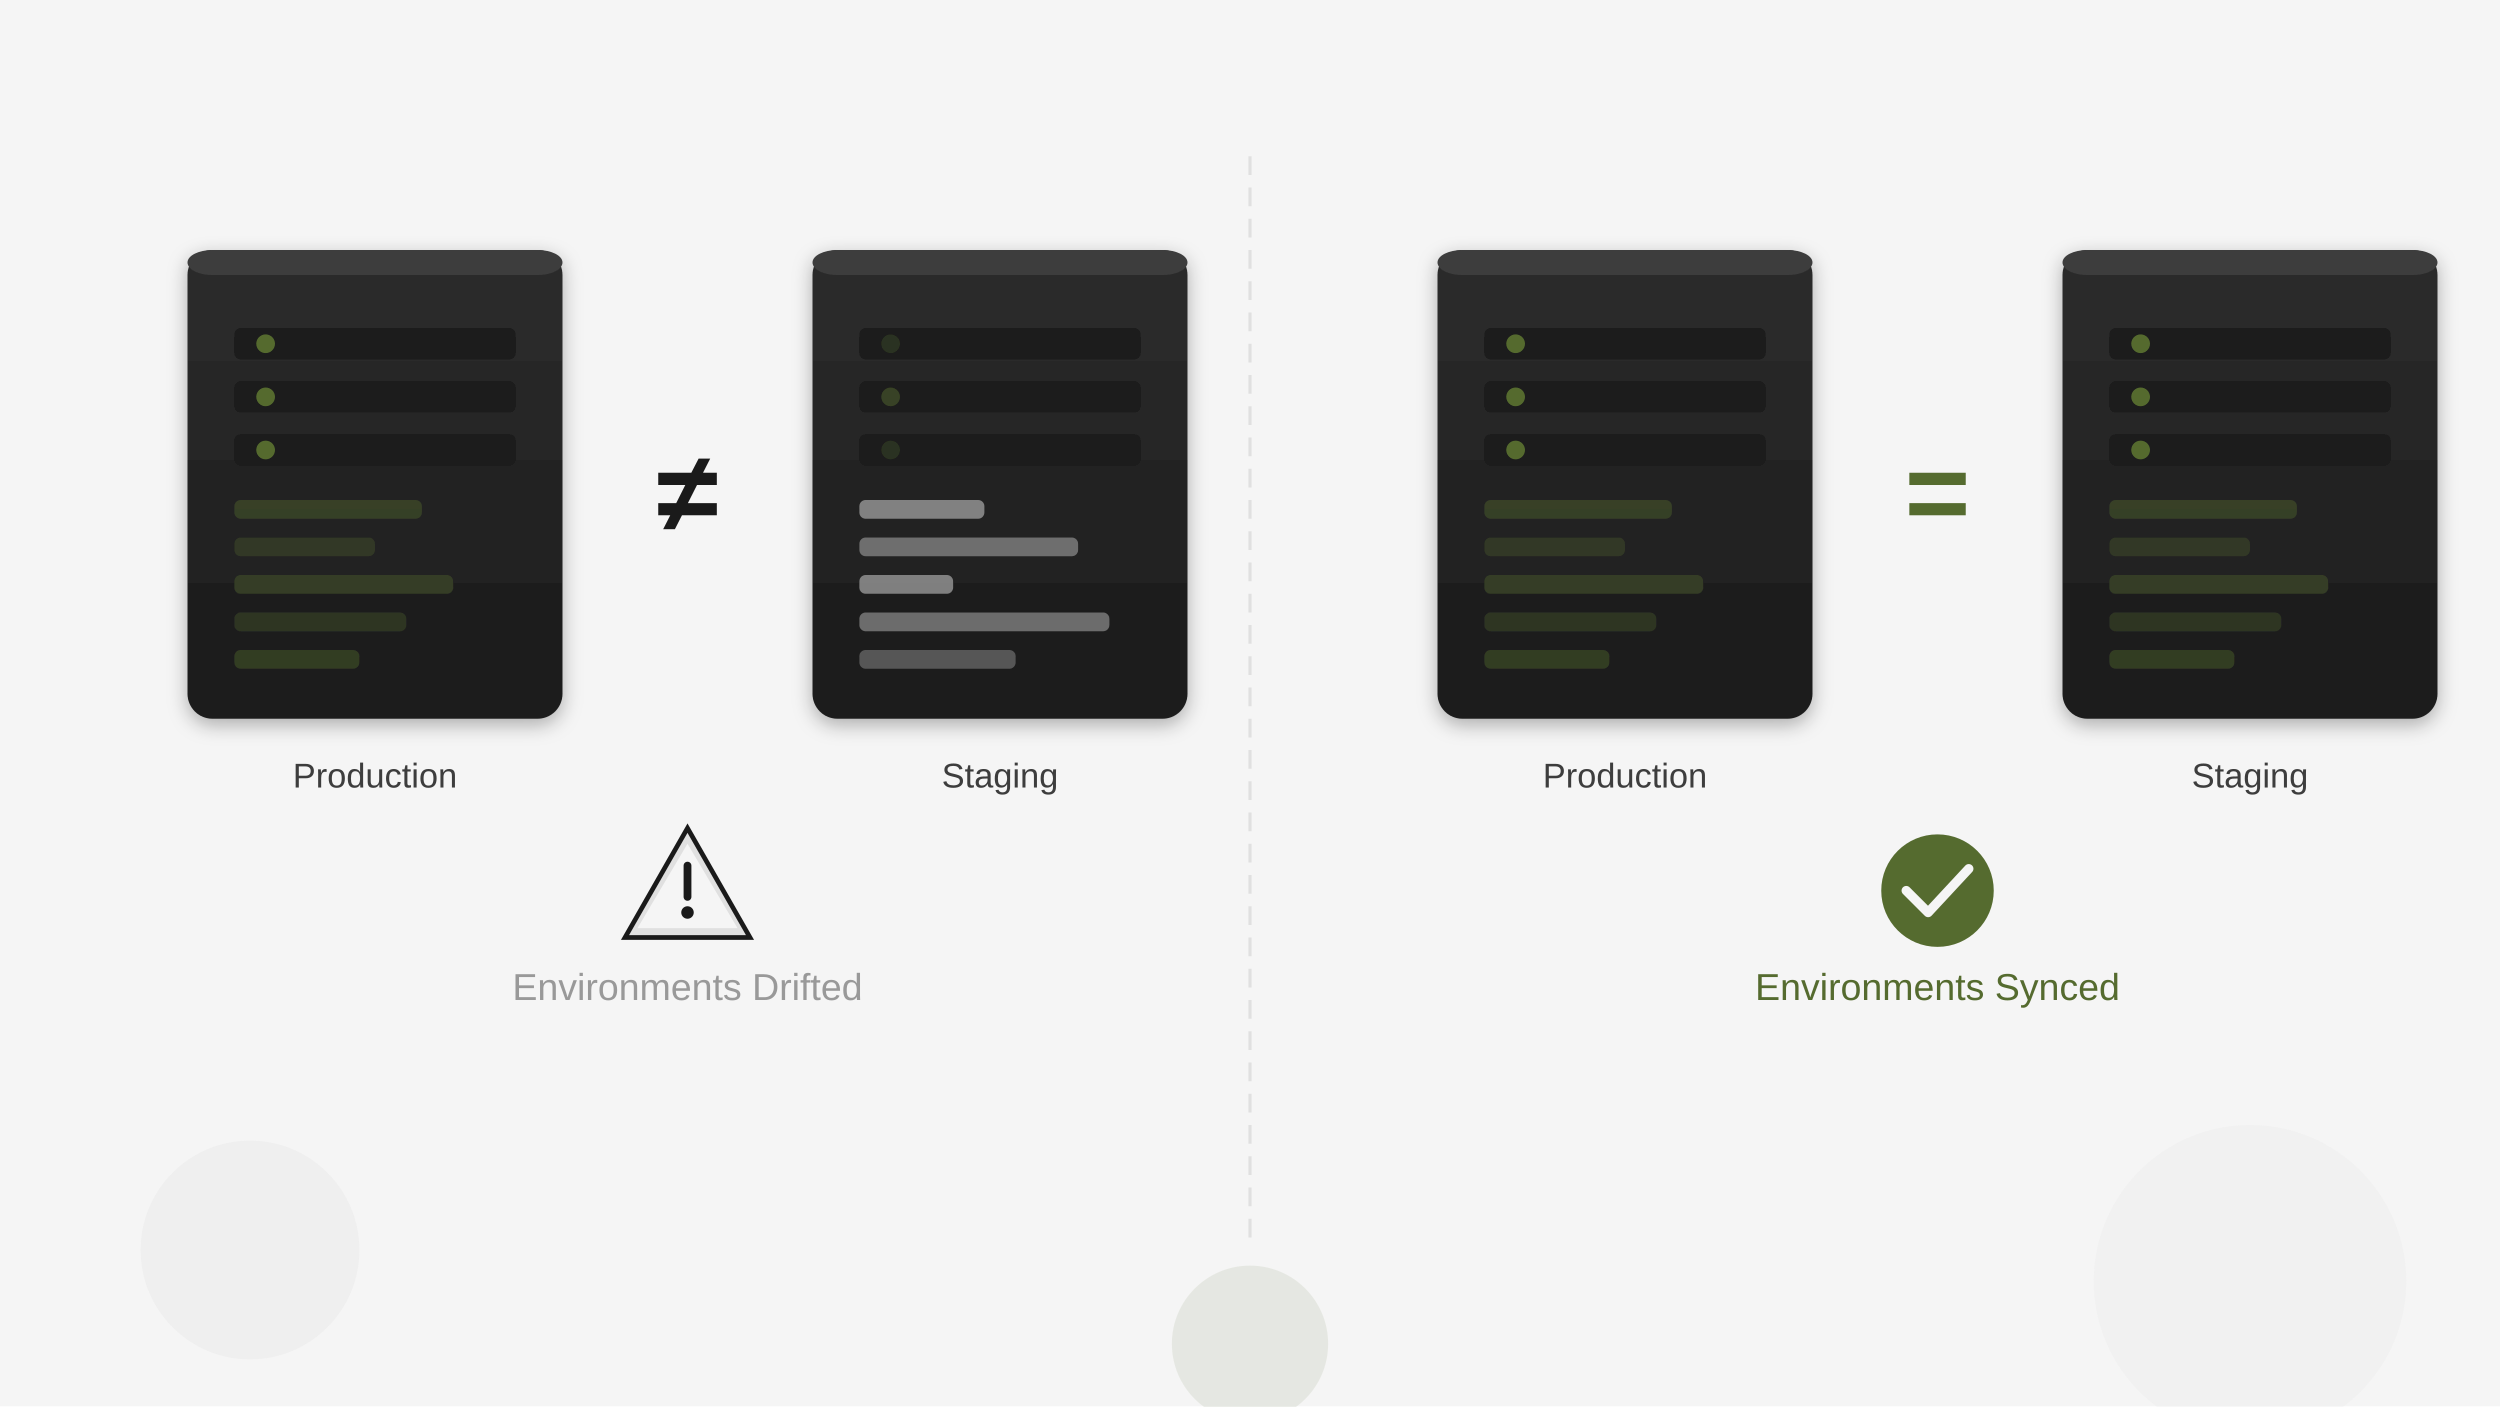
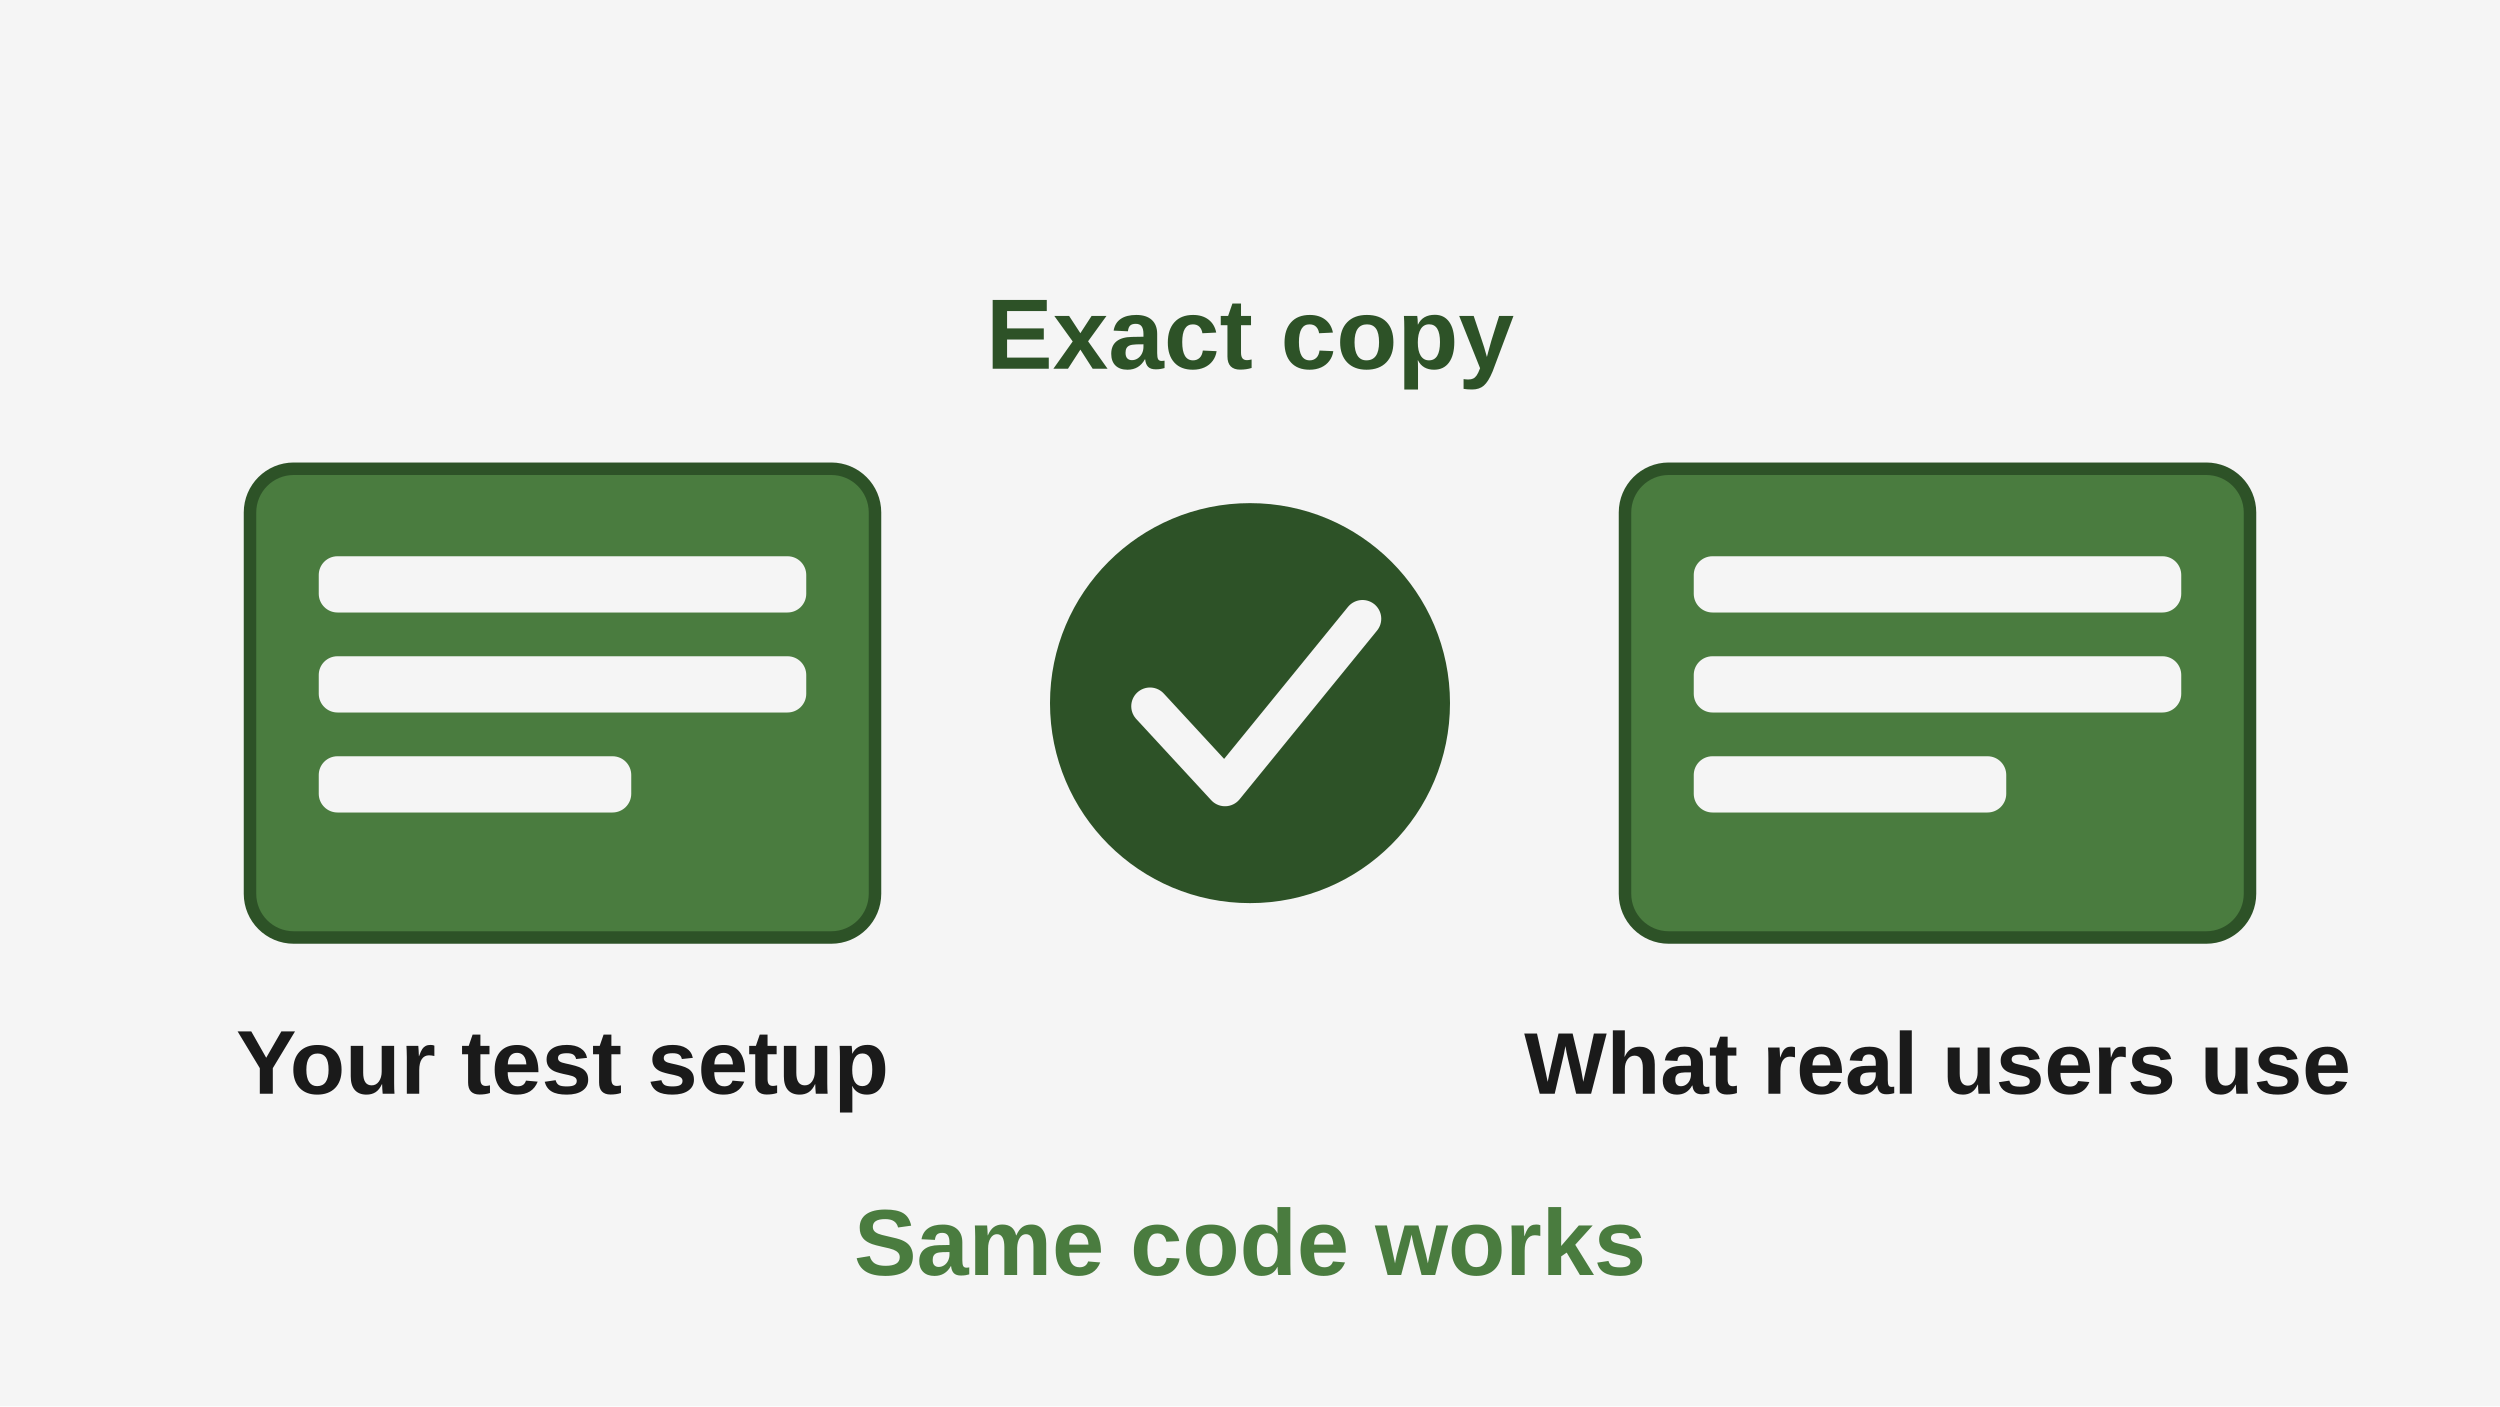
- <svg xmlns="http://www.w3.org/2000/svg" viewBox="0 0 800 450" width="800" height="450">
-   <defs>
-     <linearGradient id="serverGrad" x1="0%" y1="0%" x2="0%" y2="100%">
-       <stop offset="0%" style="stop-color:#2d2d2d;stop-opacity:1" />
-       <stop offset="100%" style="stop-color:#1a1a1a;stop-opacity:1" />
-     </linearGradient>
-     <filter id="shadow" x="-20%" y="-20%" width="140%" height="140%">
-       <feDropShadow dx="0" dy="2" stdDeviation="3" flood-color="#000" flood-opacity="0.3" />
-     </filter>
-   </defs>
-   <rect width="800" height="450" fill="#f5f5f5" />
-   <line x1="400" y1="50" x2="400" y2="400" stroke="#e0e0e0" stroke-width="1" stroke-dasharray="6,4" />
-   <g transform="translate(60, 80)" filter="url(#shadow)">
-     <rect width="120" height="150" rx="8" fill="url(#serverGrad)" />
-     <rect x="0" y="0" width="120" height="8" rx="8" fill="#3d3d3d" />
-     <rect x="15" y="25" width="90" height="10" rx="2" fill="#1a1a1a" />
-     <rect x="15" y="42" width="90" height="10" rx="2" fill="#1a1a1a" />
-     <rect x="15" y="59" width="90" height="10" rx="2" fill="#1a1a1a" />
-     <circle cx="25" cy="30" r="3" fill="#556b2f" />
-     <circle cx="25" cy="47" r="3" fill="#556b2f" />
-     <circle cx="25" cy="64" r="3" fill="#556b2f" />
-     <rect x="15" y="80" width="60" height="6" rx="2" fill="#556b2f" opacity="0.4" />
-     <rect x="15" y="92" width="45" height="6" rx="2" fill="#556b2f" opacity="0.3" />
-     <rect x="15" y="104" width="70" height="6" rx="2" fill="#556b2f" opacity="0.4" />
-     <rect x="15" y="116" width="55" height="6" rx="2" fill="#556b2f" opacity="0.3" />
-     <rect x="15" y="128" width="40" height="6" rx="2" fill="#556b2f" opacity="0.4" />
-   </g>
-   <text x="120" y="252" text-anchor="middle" font-family="Arial, sans-serif" font-size="11" fill="#3d3d3d">Production</text>
-   <g transform="translate(200, 140)">
-     <text x="20" y="30" text-anchor="middle" font-family="Arial, sans-serif" font-size="36" fill="#1a1a1a" font-weight="bold">≠</text>
-   </g>
-   <g transform="translate(260, 80)" filter="url(#shadow)">
-     <rect width="120" height="150" rx="8" fill="url(#serverGrad)" />
-     <rect x="0" y="0" width="120" height="8" rx="8" fill="#3d3d3d" />
-     <rect x="15" y="25" width="90" height="10" rx="2" fill="#1a1a1a" />
-     <rect x="15" y="42" width="90" height="10" rx="2" fill="#1a1a1a" />
-     <rect x="15" y="59" width="90" height="10" rx="2" fill="#1a1a1a" />
-     <circle cx="25" cy="30" r="3" fill="#556b2f" opacity="0.3" />
-     <circle cx="25" cy="47" r="3" fill="#556b2f" opacity="0.5" />
-     <circle cx="25" cy="64" r="3" fill="#556b2f" opacity="0.3" />
-     <rect x="15" y="80" width="40" height="6" rx="2" fill="#e0e0e0" opacity="0.5" />
-     <rect x="15" y="92" width="70" height="6" rx="2" fill="#e0e0e0" opacity="0.4" />
-     <rect x="15" y="104" width="30" height="6" rx="2" fill="#e0e0e0" opacity="0.5" />
-     <rect x="15" y="116" width="80" height="6" rx="2" fill="#e0e0e0" opacity="0.4" />
-     <rect x="15" y="128" width="50" height="6" rx="2" fill="#e0e0e0" opacity="0.3" />
-   </g>
-   <text x="320" y="252" text-anchor="middle" font-family="Arial, sans-serif" font-size="11" fill="#3d3d3d">Staging</text>
-   <g transform="translate(200, 265)">
-     <polygon points="20,0 40,35 0,35" fill="#e0e0e0" stroke="#1a1a1a" stroke-width="1.5" />
-     <polygon points="20,5 36,32 4,32" fill="#f5f5f5" />
-     <line x1="20" y1="12" x2="20" y2="22" stroke="#1a1a1a" stroke-width="2.5" stroke-linecap="round" />
-     <circle cx="20" cy="27" r="2" fill="#1a1a1a" />
-   </g>
-   <text x="220" y="320" text-anchor="middle" font-family="Arial, sans-serif" font-size="12" fill="#999999">Environments Drifted</text>
-   <g transform="translate(460, 80)" filter="url(#shadow)">
-     <rect width="120" height="150" rx="8" fill="url(#serverGrad)" />
-     <rect x="0" y="0" width="120" height="8" rx="8" fill="#3d3d3d" />
-     <rect x="15" y="25" width="90" height="10" rx="2" fill="#1a1a1a" />
-     <rect x="15" y="42" width="90" height="10" rx="2" fill="#1a1a1a" />
-     <rect x="15" y="59" width="90" height="10" rx="2" fill="#1a1a1a" />
-     <circle cx="25" cy="30" r="3" fill="#556b2f" />
-     <circle cx="25" cy="47" r="3" fill="#556b2f" />
-     <circle cx="25" cy="64" r="3" fill="#556b2f" />
-     <rect x="15" y="80" width="60" height="6" rx="2" fill="#556b2f" opacity="0.4" />
-     <rect x="15" y="92" width="45" height="6" rx="2" fill="#556b2f" opacity="0.3" />
-     <rect x="15" y="104" width="70" height="6" rx="2" fill="#556b2f" opacity="0.4" />
-     <rect x="15" y="116" width="55" height="6" rx="2" fill="#556b2f" opacity="0.3" />
-     <rect x="15" y="128" width="40" height="6" rx="2" fill="#556b2f" opacity="0.4" />
-   </g>
-   <text x="520" y="252" text-anchor="middle" font-family="Arial, sans-serif" font-size="11" fill="#3d3d3d">Production</text>
-   <g transform="translate(600, 140)">
-     <text x="20" y="30" text-anchor="middle" font-family="Arial, sans-serif" font-size="36" fill="#556b2f" font-weight="bold">=</text>
-   </g>
-   <g transform="translate(660, 80)" filter="url(#shadow)">
-     <rect width="120" height="150" rx="8" fill="url(#serverGrad)" />
-     <rect x="0" y="0" width="120" height="8" rx="8" fill="#3d3d3d" />
-     <rect x="15" y="25" width="90" height="10" rx="2" fill="#1a1a1a" />
-     <rect x="15" y="42" width="90" height="10" rx="2" fill="#1a1a1a" />
-     <rect x="15" y="59" width="90" height="10" rx="2" fill="#1a1a1a" />
-     <circle cx="25" cy="30" r="3" fill="#556b2f" />
-     <circle cx="25" cy="47" r="3" fill="#556b2f" />
-     <circle cx="25" cy="64" r="3" fill="#556b2f" />
-     <rect x="15" y="80" width="60" height="6" rx="2" fill="#556b2f" opacity="0.4" />
-     <rect x="15" y="92" width="45" height="6" rx="2" fill="#556b2f" opacity="0.3" />
-     <rect x="15" y="104" width="70" height="6" rx="2" fill="#556b2f" opacity="0.4" />
-     <rect x="15" y="116" width="55" height="6" rx="2" fill="#556b2f" opacity="0.3" />
-     <rect x="15" y="128" width="40" height="6" rx="2" fill="#556b2f" opacity="0.4" />
-   </g>
-   <text x="720" y="252" text-anchor="middle" font-family="Arial, sans-serif" font-size="11" fill="#3d3d3d">Staging</text>
-   <g transform="translate(600, 265)">
-     <circle cx="20" cy="20" r="18" fill="#556b2f" />
-     <polyline points="10,20 17,27 30,13" fill="none" stroke="#f5f5f5" stroke-width="3" stroke-linecap="round" stroke-linejoin="round" />
-   </g>
-   <text x="620" y="320" text-anchor="middle" font-family="Arial, sans-serif" font-size="12" fill="#556b2f">Environments Synced</text>
-   <circle cx="80" cy="400" r="35" fill="#e0e0e0" opacity="0.3" />
-   <circle cx="720" cy="410" r="50" fill="#e0e0e0" opacity="0.2" />
-   <circle cx="400" cy="430" r="25" fill="#556b2f" opacity="0.1" />
+ <svg xmlns="http://www.w3.org/2000/svg" viewBox="0 0 800 450" width="800" height="450" role="img" aria-label="Two identical green boxes joined by a green check mark, showing the test setup is an exact copy of what real users use.">
+   <rect x="0" y="0" width="800" height="450" fill="#f5f5f5" />
+   <rect x="80" y="150" width="200" height="150" rx="14" fill="#4a7c3f" stroke="#2d5227" stroke-width="4" />
+   <rect x="102" y="178" width="156" height="18" rx="6" fill="#f5f5f5" />
+   <rect x="102" y="210" width="156" height="18" rx="6" fill="#f5f5f5" />
+   <rect x="102" y="242" width="100" height="18" rx="6" fill="#f5f5f5" />
+   <rect x="520" y="150" width="200" height="150" rx="14" fill="#4a7c3f" stroke="#2d5227" stroke-width="4" />
+   <rect x="542" y="178" width="156" height="18" rx="6" fill="#f5f5f5" />
+   <rect x="542" y="210" width="156" height="18" rx="6" fill="#f5f5f5" />
+   <rect x="542" y="242" width="100" height="18" rx="6" fill="#f5f5f5" />
+   <circle cx="400" cy="225" r="64" fill="#2d5227" />
+   <path d="M368 226 L392 252 L436 198" fill="none" stroke="#f5f5f5" stroke-width="12" stroke-linecap="round" stroke-linejoin="round" />
+   <text x="400" y="118" text-anchor="middle" font-family="Arial, 'Helvetica Neue', sans-serif" font-size="32" font-weight="bold" fill="#2d5227">Exact copy</text>
+   <text x="180" y="350" text-anchor="middle" font-family="Arial, 'Helvetica Neue', sans-serif" font-size="29" font-weight="bold" fill="#1a1a1a">Your test setup</text>
+   <text x="620" y="350" text-anchor="middle" font-family="Arial, 'Helvetica Neue', sans-serif" font-size="28" font-weight="bold" fill="#1a1a1a">What real users use</text>
+   <text x="400" y="408" text-anchor="middle" font-family="Arial, 'Helvetica Neue', sans-serif" font-size="30" font-weight="bold" fill="#4a7c3f">Same code works</text>
</svg>
